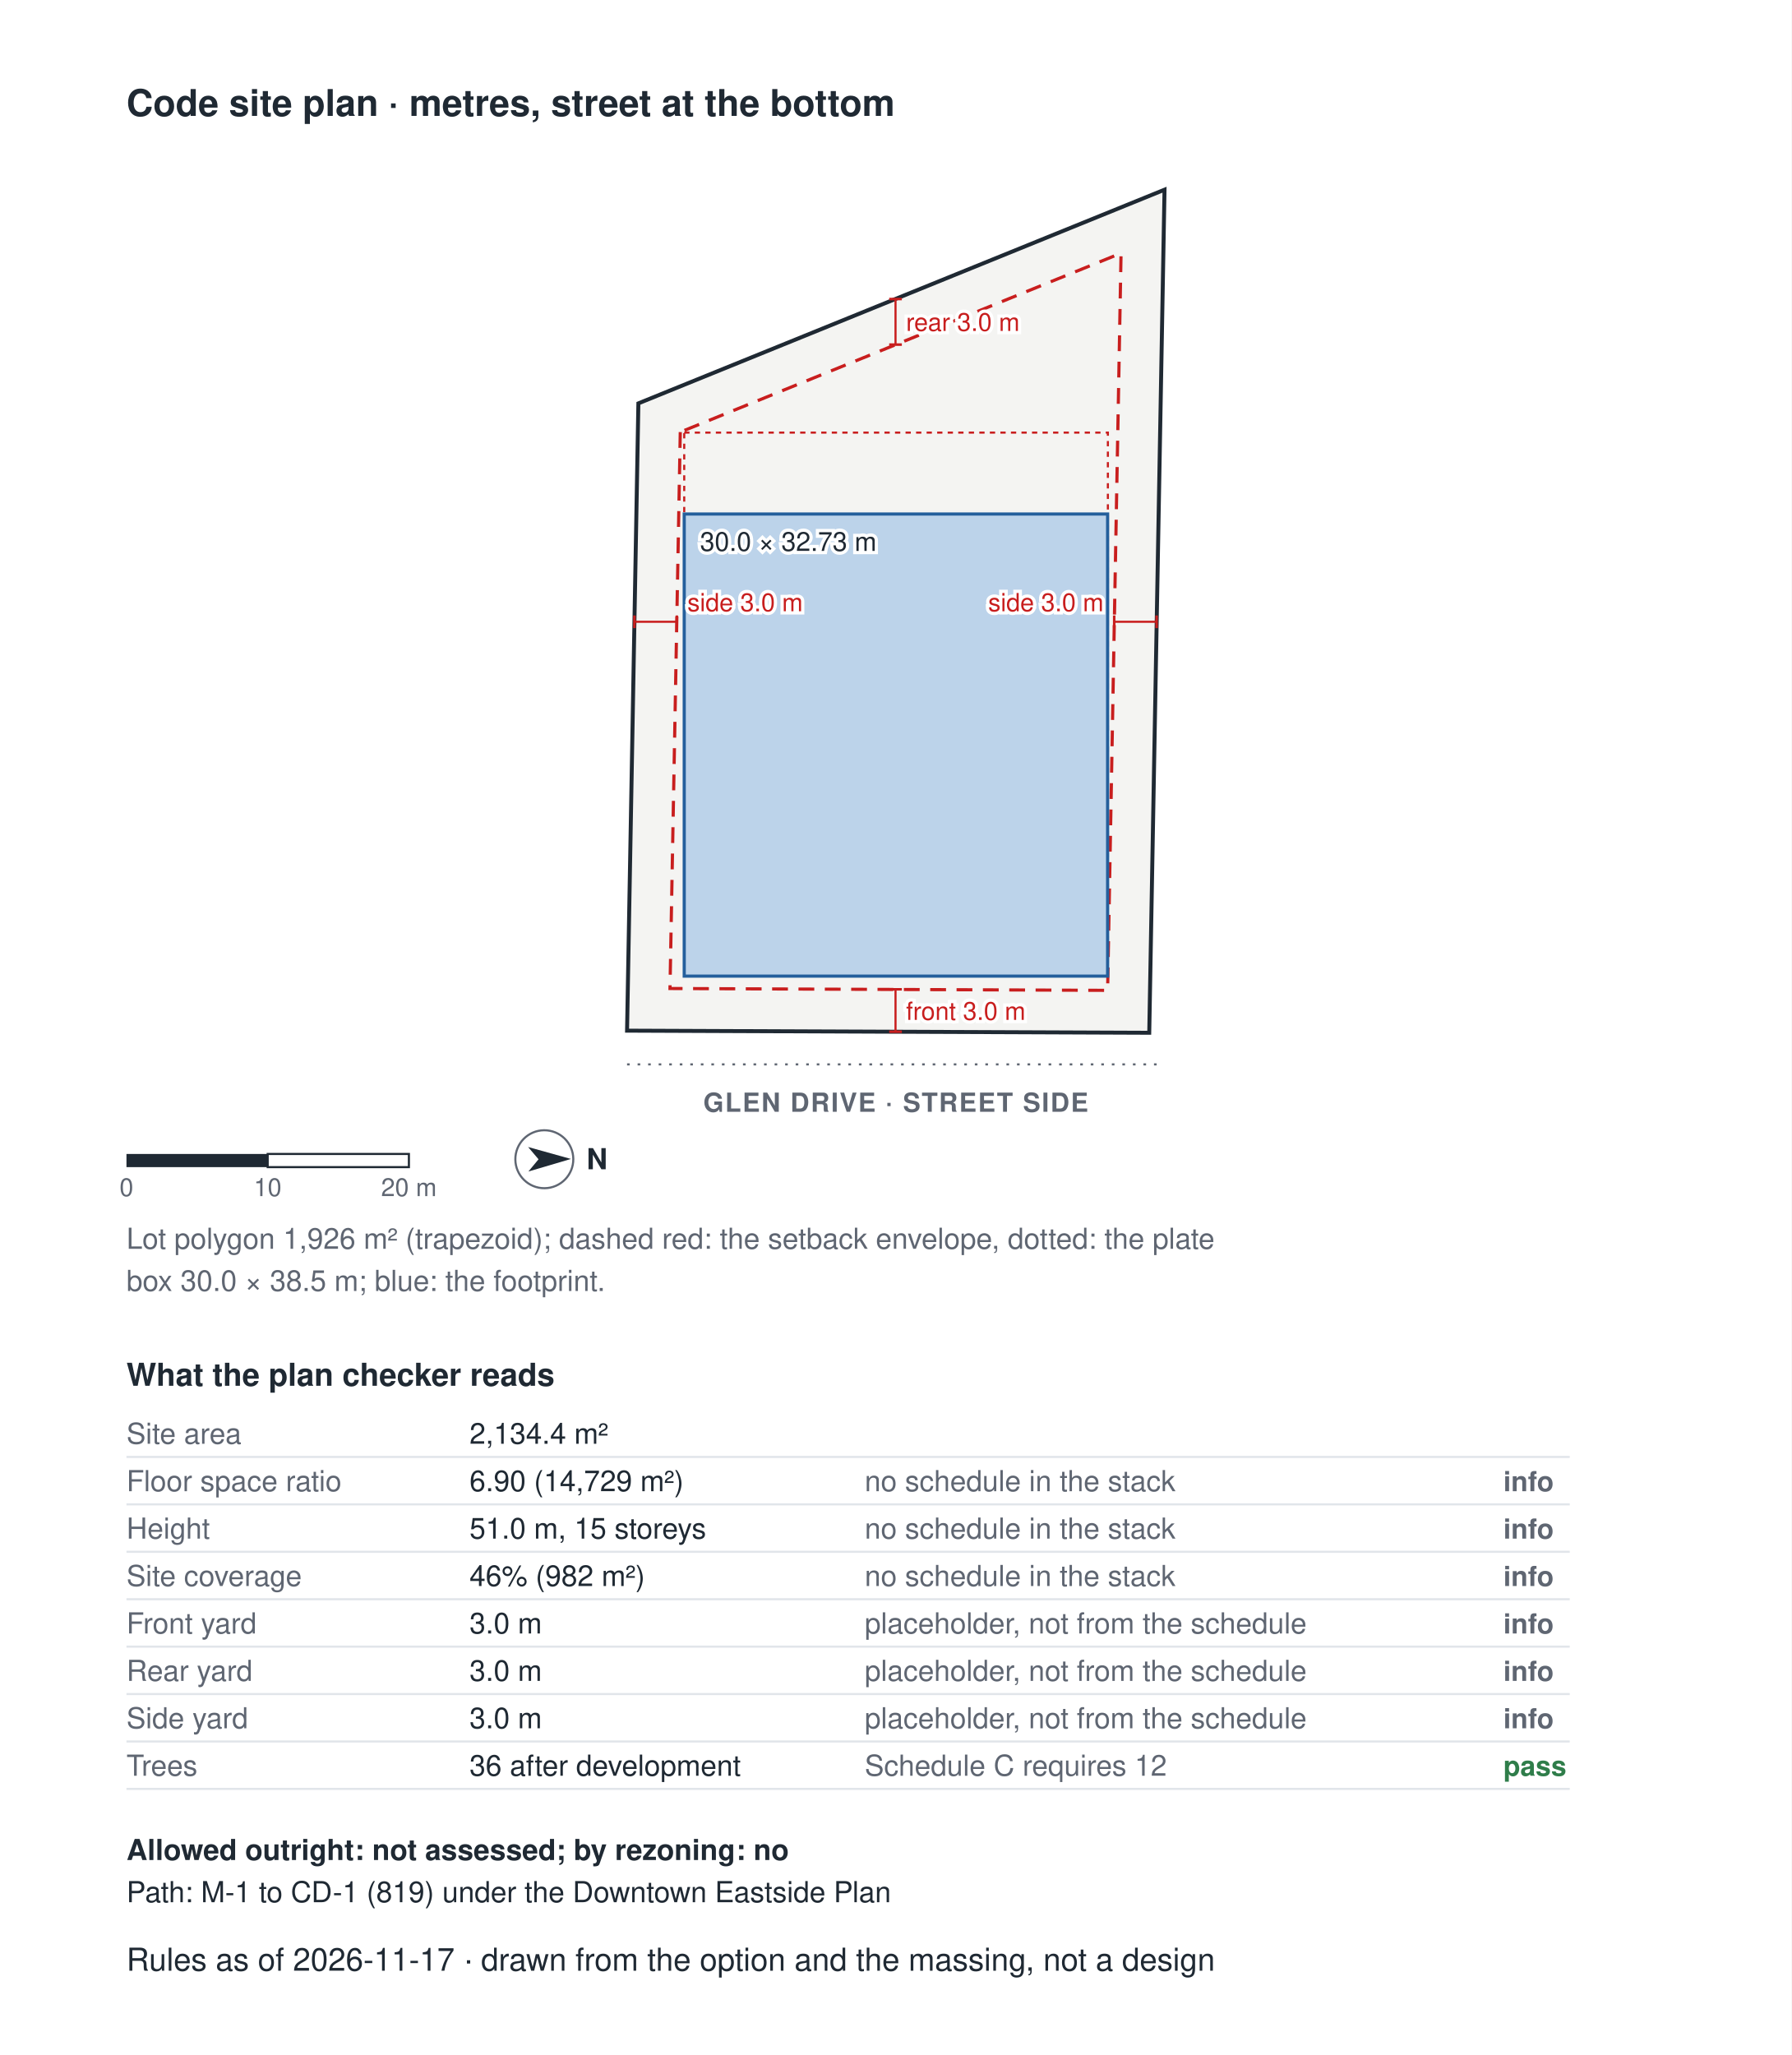
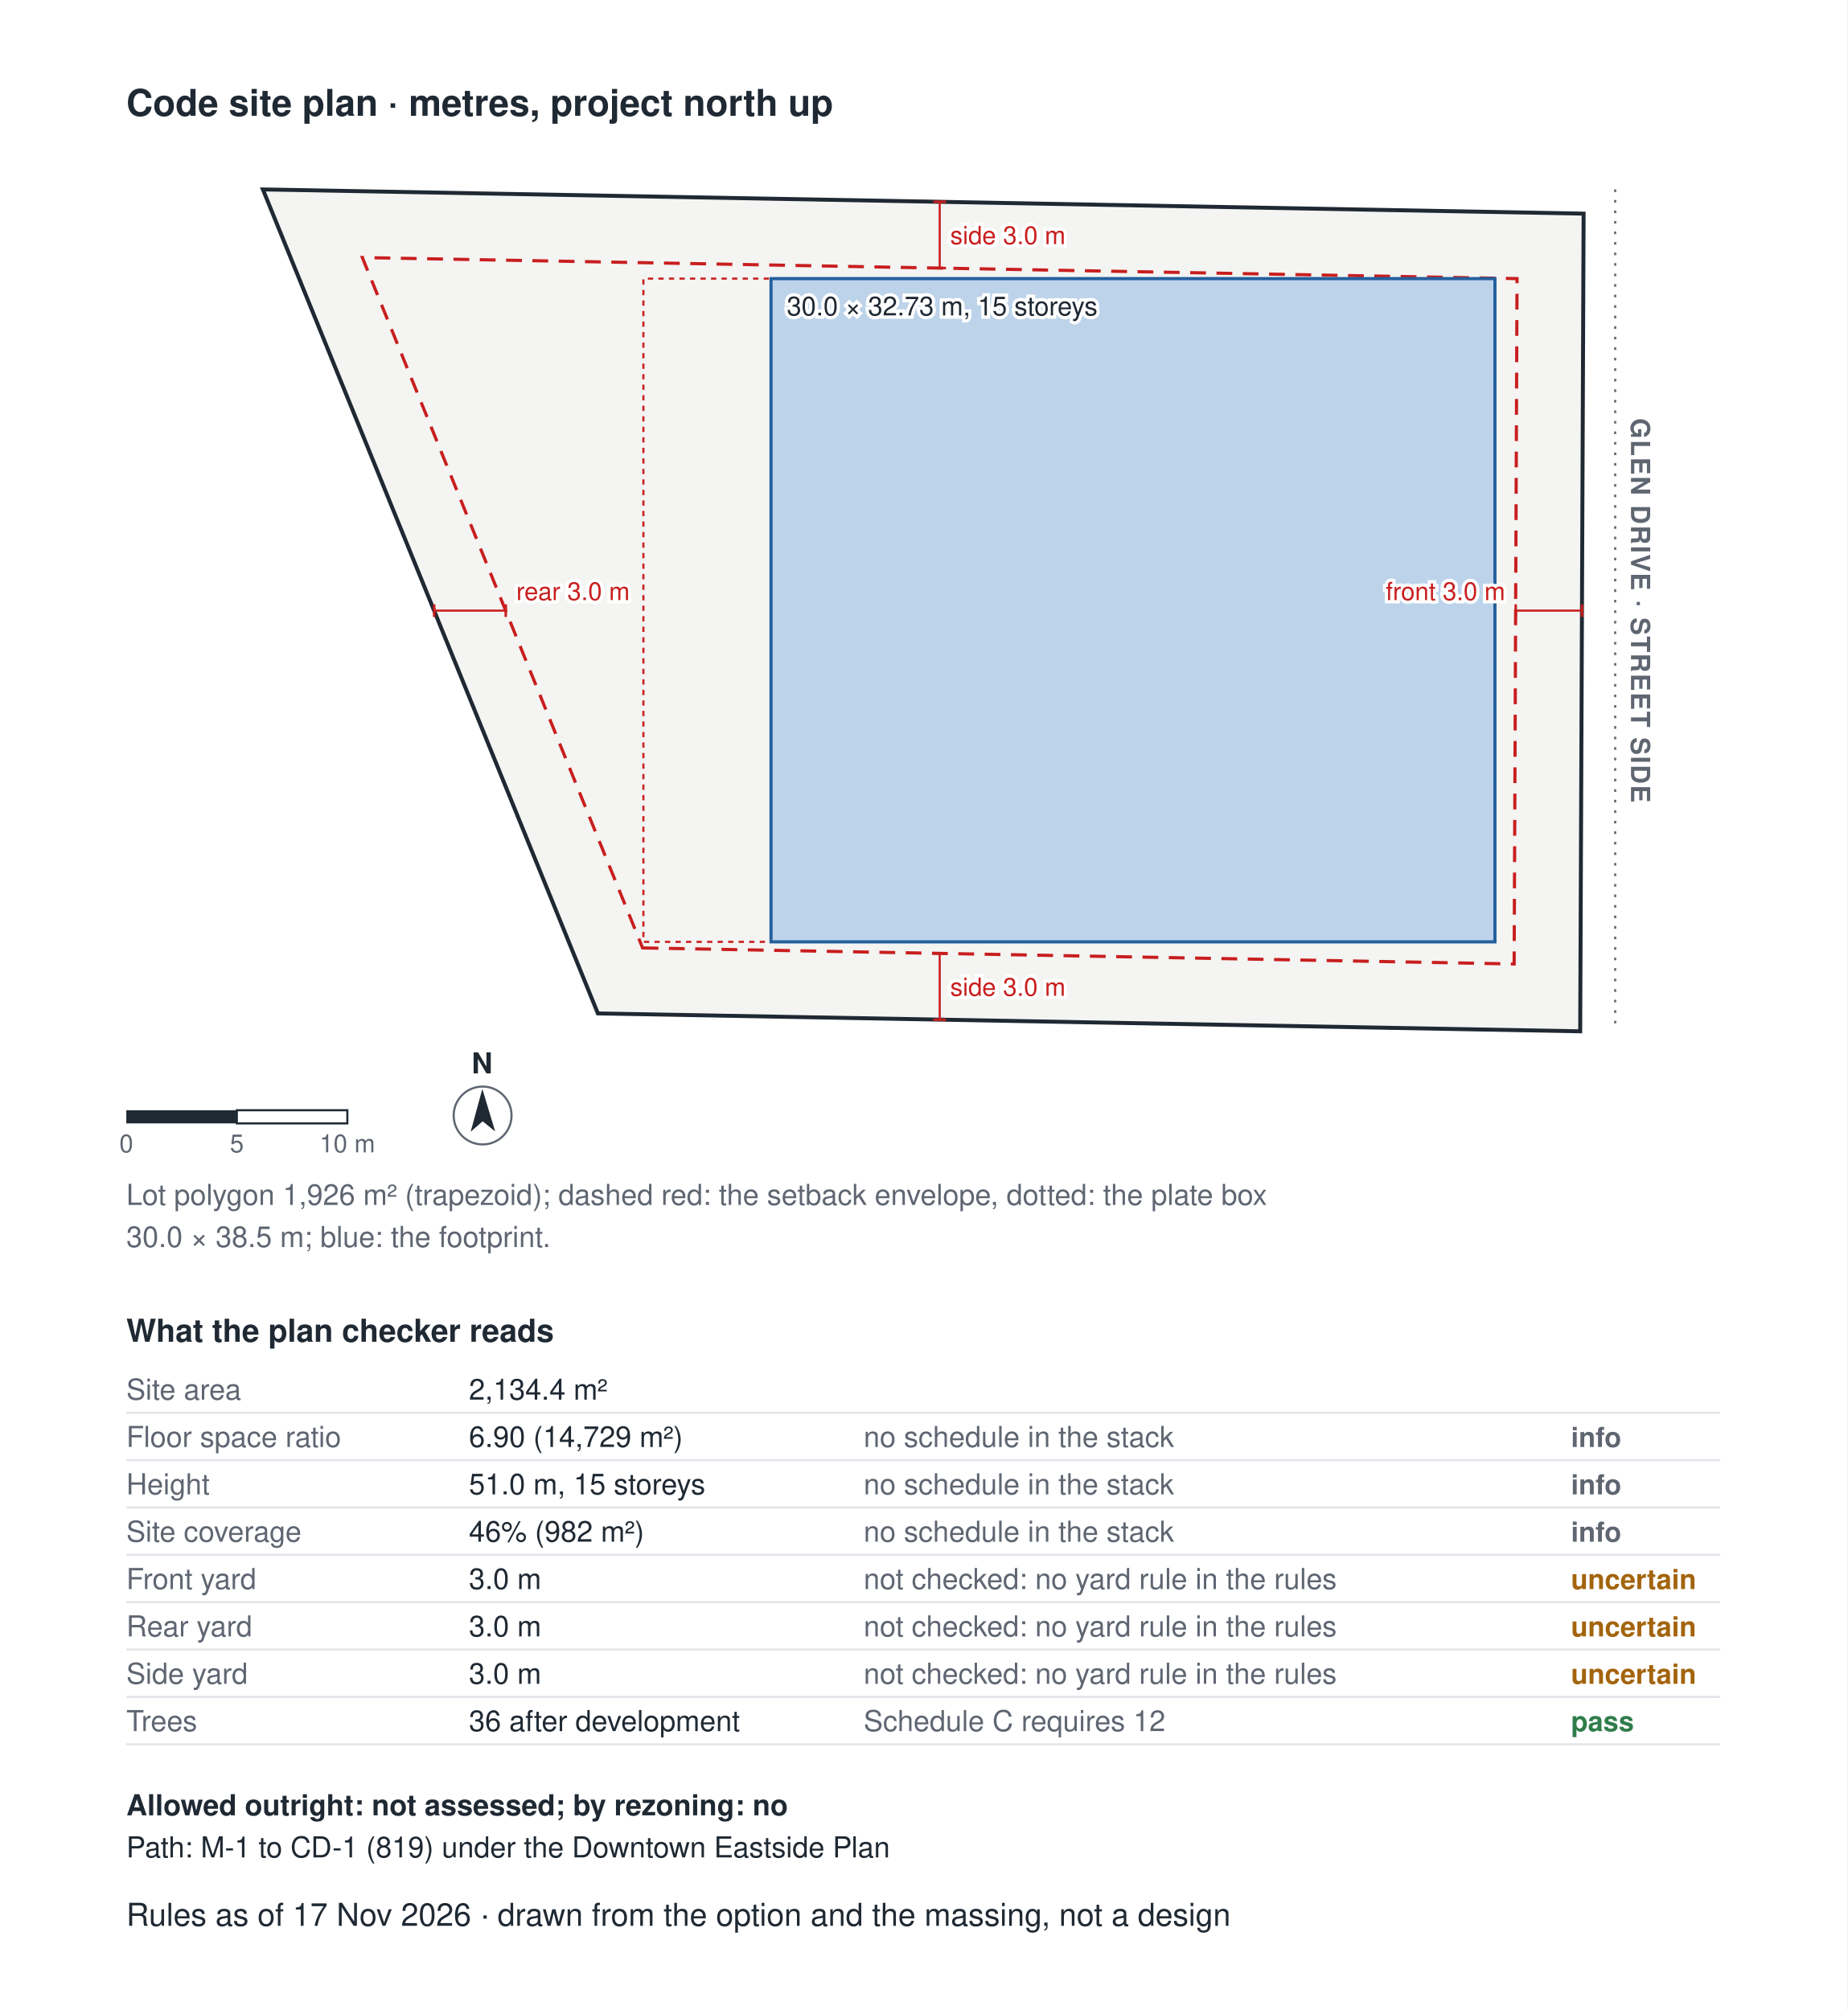
- <svg xmlns="http://www.w3.org/2000/svg" width="680" height="780" viewBox="0 0 680 780" font-family="IBM Plex Sans, Helvetica, Arial, sans-serif" font-size="12" fill="#1f2933" role="img" aria-label="Code site plan">
+ <svg xmlns="http://www.w3.org/2000/svg" width="702" height="764" viewBox="0 0 702 764" font-family="IBM Plex Sans, Helvetica, Arial, sans-serif" font-size="12" fill="#1f2933" role="img" aria-label="Code site plan">
  <rect width="100%" height="100%" fill="#ffffff" />
  <defs>
    <marker id="tick" viewBox="0 0 6 6" refX="3" refY="3" markerWidth="6" markerHeight="6" orient="auto">
      <path d="M3 0V6" stroke="#c81e1e" stroke-width="1.2" />
    </marker>
  </defs>
-   <text x="48" y="44" font-size="14" font-weight="600">Code site plan · metres, street at the bottom</text>
-   <polygon points="242.3,153.1 238.0,391.2 436.2,392.0 442.0,72.0" fill="#f4f4f2" stroke="#1f2933" stroke-width="1.5" />
-   <polygon points="258.2,164.0 254.3,375.2 420.4,375.9 425.5,96.1" fill="none" stroke="#c81e1e" stroke-width="1.2" stroke-dasharray="6 4" />
-   <rect x="259.7" y="164.2" width="160.8" height="206.3" fill="none" stroke="#c81e1e" stroke-width="0.8" stroke-dasharray="2 2" />
-   <polygon points="259.7,370.5 420.4,370.5 420.4,195.1 259.7,195.1" fill="#8fb8e3" fill-opacity="0.55" stroke="#245f9c" stroke-width="1.2" />
-   <text x="265.7" y="209.1" font-size="10" fill="#1f2933" stroke="#ffffff" stroke-width="2.5" paint-order="stroke">30.0 × 32.73 m</text>
-   <path d="M339.9 391.6L339.9 375.5" stroke="#c81e1e" stroke-width="0.8" fill="none" marker-start="url(#tick)" marker-end="url(#tick)" />
-   <text x="343.9" y="387.1" font-size="9.5" fill="#c81e1e" stroke="#ffffff" stroke-width="2.5" paint-order="stroke">front 3.0 m</text>
-   <path d="M339.9 130.8L339.9 113.5" stroke="#c81e1e" stroke-width="0.8" fill="none" marker-start="url(#tick)" marker-end="url(#tick)" />
-   <text x="343.9" y="125.6" font-size="9.5" fill="#c81e1e" stroke="#ffffff" stroke-width="2.5" paint-order="stroke">rear 3.0 m</text>
-   <path d="M240.8 236.0L256.9 236.0" stroke="#c81e1e" stroke-width="0.8" fill="none" marker-start="url(#tick)" marker-end="url(#tick)" />
-   <text x="260.9" y="232.0" font-size="9.5" text-anchor="start" fill="#c81e1e" stroke="#ffffff" stroke-width="2.5" paint-order="stroke">side 3.0 m</text>
-   <path d="M422.9 236.0L439.0 236.0" stroke="#c81e1e" stroke-width="0.8" fill="none" marker-start="url(#tick)" marker-end="url(#tick)" />
-   <text x="418.9" y="232.0" font-size="9.5" text-anchor="end" fill="#c81e1e" stroke="#ffffff" stroke-width="2.5" paint-order="stroke">side 3.0 m</text>
-   <line x1="238.0" y1="404.0" x2="442.0" y2="404.0" stroke="#5f6672" stroke-width="0.8" stroke-dasharray="1 3" />
-   <text x="340.0" y="422.0" font-size="10" font-weight="600" letter-spacing="0.5" text-anchor="middle" fill="#5f6672">GLEN DRIVE · STREET SIDE</text>
-   <rect x="48.0" y="438.0" width="53.6" height="5" fill="#1f2933" />
-   <rect x="101.6" y="438.0" width="53.6" height="5" fill="#ffffff" stroke="#1f2933" stroke-width="0.8" />
-   <text x="48.0" y="454.0" font-size="9.5" text-anchor="middle" fill="#5f6672">0</text>
-   <text x="101.6" y="454.0" font-size="9.5" text-anchor="middle" fill="#5f6672">10</text>
-   <text x="155.2" y="454.0" font-size="9.5" text-anchor="middle" fill="#5f6672">20 m</text>
-   <g transform="rotate(89.4 206.6 440.0)">
-     <circle cx="206.6" cy="440.0" r="11.0" fill="#ffffff" stroke="#5f6672" stroke-width="0.8" />
-     <polygon points="206.6,429.9 211.2,446.1 206.6,442.2 201.9,446.1" fill="#1f2933" />
+   <text x="48" y="44" font-size="14" font-weight="600">Code site plan · metres, project north up</text>
+   <polygon points="227.2,385.2 600.5,392.0 601.8,81.2 99.9,72.0" fill="#f4f4f2" stroke="#1f2933" stroke-width="1.5" />
+   <polygon points="244.2,360.3 575.4,366.4 576.5,105.9 137.7,97.9" fill="none" stroke="#c81e1e" stroke-width="1.2" stroke-dasharray="6 4" />
+   <polygon points="568.1,358.0 568.1,105.9 244.5,105.9 244.5,358.0" fill="none" stroke="#c81e1e" stroke-width="0.8" stroke-dasharray="2 2" />
+   <polygon points="568.1,358.0 568.1,105.9 293.0,105.9 293.0,358.0" fill="#8fb8e3" fill-opacity="0.55" stroke="#245f9c" stroke-width="1.2" />
+   <text x="299.0" y="119.9" font-size="10" fill="#1f2933" stroke="#ffffff" stroke-width="2.5" paint-order="stroke">30.0 × 32.73 m, 15 storeys</text>
+   <path d="M601.2 232.1L576.0 232.1" stroke="#c81e1e" stroke-width="0.8" fill="none" marker-start="url(#tick)" marker-end="url(#tick)" />
+   <text x="572.0" y="228.1" font-size="9.5" text-anchor="end" fill="#c81e1e" stroke="#ffffff" stroke-width="2.5" paint-order="stroke">front 3.0 m</text>
+   <path d="M192.2 232.1L165.0 232.1" stroke="#c81e1e" stroke-width="0.8" fill="none" marker-start="url(#tick)" marker-end="url(#tick)" />
+   <text x="196.2" y="228.1" font-size="9.5" text-anchor="start" fill="#c81e1e" stroke="#ffffff" stroke-width="2.5" paint-order="stroke">rear 3.0 m</text>
+   <path d="M357.1 387.6L357.1 362.4" stroke="#c81e1e" stroke-width="0.8" fill="none" marker-start="url(#tick)" marker-end="url(#tick)" />
+   <text x="361.1" y="378.5" font-size="9.5" fill="#c81e1e" stroke="#ffffff" stroke-width="2.5" paint-order="stroke">side 3.0 m</text>
+   <path d="M357.1 101.9L357.1 76.7" stroke="#c81e1e" stroke-width="0.8" fill="none" marker-start="url(#tick)" marker-end="url(#tick)" />
+   <text x="361.1" y="92.8" font-size="9.5" fill="#c81e1e" stroke="#ffffff" stroke-width="2.5" paint-order="stroke">side 3.0 m</text>
+   <line x1="613.8" y1="72.0" x2="613.8" y2="392.0" stroke="#5f6672" stroke-width="0.8" stroke-dasharray="1 3" />
+   <text x="619.8" y="232.0" transform="rotate(90 619.8 232.0)" font-size="10" font-weight="600" letter-spacing="0.5" text-anchor="middle" fill="#5f6672">GLEN DRIVE · STREET SIDE</text>
+   <rect x="48.0" y="422.0" width="42.0" height="5" fill="#1f2933" />
+   <rect x="90.0" y="422.0" width="42.0" height="5" fill="#ffffff" stroke="#1f2933" stroke-width="0.8" />
+   <text x="48.0" y="438.0" font-size="9.5" text-anchor="middle" fill="#5f6672">0</text>
+   <text x="90.0" y="438.0" font-size="9.5" text-anchor="middle" fill="#5f6672">5</text>
+   <text x="132.0" y="438.0" font-size="9.5" text-anchor="middle" fill="#5f6672">10 m</text>
+   <g transform="rotate(-0.6 183.4 424.0)">
+     <circle cx="183.4" cy="424.0" r="11.0" fill="#ffffff" stroke="#5f6672" stroke-width="0.8" />
+     <polygon points="183.4,413.9 188.1,430.1 183.4,426.2 178.8,430.1" fill="#1f2933" />
  </g>
-   <text x="226.6" y="443.8" font-size="11" font-weight="600" text-anchor="middle" fill="#1f2933">N</text>
-   <text x="48" y="474.0" font-size="11" fill="#5f6672">Lot polygon 1,926 m² (trapezoid); dashed red: the setback envelope, dotted: the plate</text>
-   <text x="48" y="490.0" font-size="11" fill="#5f6672">box 30.0 × 38.5 m; blue: the footprint.</text>
-   <text x="48" y="526.0" font-size="12" font-weight="600">What the plan checker reads</text>
-   <line x1="48" y1="553.0" x2="595.8" y2="553.0" stroke="#e1e5ea" stroke-width="0.8" />
-   <text x="48.0" y="548.0" font-size="11" fill="#5f6672">Site area</text>
-   <text x="178.2" y="548.0" font-size="11">2,134.4 m²</text>
-   <line x1="48" y1="571.0" x2="595.8" y2="571.0" stroke="#e1e5ea" stroke-width="0.8" />
-   <text x="48.0" y="566.0" font-size="11" fill="#5f6672">Floor space ratio</text>
-   <text x="178.2" y="566.0" font-size="11">6.90 (14,729 m²)</text>
-   <text x="328.2" y="566.0" font-size="11" fill="#5f6672">no schedule in the stack</text>
-   <text x="570.6" y="566.0" font-size="10.5" font-weight="600" fill="#5f6672">info</text>
-   <line x1="48" y1="589.0" x2="595.8" y2="589.0" stroke="#e1e5ea" stroke-width="0.8" />
-   <text x="48.0" y="584.0" font-size="11" fill="#5f6672">Height</text>
-   <text x="178.2" y="584.0" font-size="11">51.0 m, 15 storeys</text>
-   <text x="328.2" y="584.0" font-size="11" fill="#5f6672">no schedule in the stack</text>
-   <text x="570.6" y="584.0" font-size="10.5" font-weight="600" fill="#5f6672">info</text>
-   <line x1="48" y1="607.0" x2="595.8" y2="607.0" stroke="#e1e5ea" stroke-width="0.8" />
-   <text x="48.0" y="602.0" font-size="11" fill="#5f6672">Site coverage</text>
-   <text x="178.2" y="602.0" font-size="11">46% (982 m²)</text>
-   <text x="328.2" y="602.0" font-size="11" fill="#5f6672">no schedule in the stack</text>
-   <text x="570.6" y="602.0" font-size="10.5" font-weight="600" fill="#5f6672">info</text>
-   <line x1="48" y1="625.0" x2="595.8" y2="625.0" stroke="#e1e5ea" stroke-width="0.8" />
-   <text x="48.0" y="620.0" font-size="11" fill="#5f6672">Front yard</text>
-   <text x="178.2" y="620.0" font-size="11">3.0 m</text>
-   <text x="328.2" y="620.0" font-size="11" fill="#5f6672">placeholder, not from the schedule</text>
-   <text x="570.6" y="620.0" font-size="10.5" font-weight="600" fill="#5f6672">info</text>
-   <line x1="48" y1="643.0" x2="595.8" y2="643.0" stroke="#e1e5ea" stroke-width="0.8" />
-   <text x="48.0" y="638.0" font-size="11" fill="#5f6672">Rear yard</text>
-   <text x="178.2" y="638.0" font-size="11">3.0 m</text>
-   <text x="328.2" y="638.0" font-size="11" fill="#5f6672">placeholder, not from the schedule</text>
-   <text x="570.6" y="638.0" font-size="10.5" font-weight="600" fill="#5f6672">info</text>
-   <line x1="48" y1="661.0" x2="595.8" y2="661.0" stroke="#e1e5ea" stroke-width="0.8" />
-   <text x="48.0" y="656.0" font-size="11" fill="#5f6672">Side yard</text>
-   <text x="178.2" y="656.0" font-size="11">3.0 m</text>
-   <text x="328.2" y="656.0" font-size="11" fill="#5f6672">placeholder, not from the schedule</text>
-   <text x="570.6" y="656.0" font-size="10.5" font-weight="600" fill="#5f6672">info</text>
-   <line x1="48" y1="679.0" x2="595.8" y2="679.0" stroke="#e1e5ea" stroke-width="0.8" />
-   <text x="48.0" y="674.0" font-size="11" fill="#5f6672">Trees</text>
-   <text x="178.2" y="674.0" font-size="11">36 after development</text>
-   <text x="328.2" y="674.0" font-size="11" fill="#5f6672">Schedule C requires 12</text>
-   <text x="570.6" y="674.0" font-size="10.5" font-weight="600" fill="#2f7d4a">pass</text>
-   <text x="48" y="706.0" font-size="11" font-weight="600">Allowed outright: not assessed; by rezoning: no</text>
-   <text x="48" y="722.0" font-size="11">Path: M-1 to CD-1 (819) under the Downtown Eastside Plan</text>
-   <text x="48.0" y="748.0" font-size="12" fill="#1f2933">Rules as of 2026-11-17 · drawn from the option and the massing, not a design</text>
+   <text x="183.2" y="408.0" font-size="11" font-weight="600" text-anchor="middle" fill="#1f2933">N</text>
+   <text x="48" y="458.0" font-size="11" fill="#5f6672">Lot polygon 1,926 m² (trapezoid); dashed red: the setback envelope, dotted: the plate box</text>
+   <text x="48" y="474.0" font-size="11" fill="#5f6672">30.0 × 38.5 m; blue: the footprint.</text>
+   <text x="48" y="510.0" font-size="12" font-weight="600">What the plan checker reads</text>
+   <line x1="48" y1="537.0" x2="653.7" y2="537.0" stroke="#e1e5ea" stroke-width="0.8" />
+   <text x="48.0" y="532.0" font-size="11" fill="#5f6672">Site area</text>
+   <text x="178.2" y="532.0" font-size="11">2,134.4 m²</text>
+   <line x1="48" y1="555.0" x2="653.7" y2="555.0" stroke="#e1e5ea" stroke-width="0.8" />
+   <text x="48.0" y="550.0" font-size="11" fill="#5f6672">Floor space ratio</text>
+   <text x="178.2" y="550.0" font-size="11">6.90 (14,729 m²)</text>
+   <text x="328.2" y="550.0" font-size="11" fill="#5f6672">no schedule in the stack</text>
+   <text x="597.0" y="550.0" font-size="10.5" font-weight="600" fill="#5f6672">info</text>
+   <line x1="48" y1="573.0" x2="653.7" y2="573.0" stroke="#e1e5ea" stroke-width="0.8" />
+   <text x="48.0" y="568.0" font-size="11" fill="#5f6672">Height</text>
+   <text x="178.2" y="568.0" font-size="11">51.0 m, 15 storeys</text>
+   <text x="328.2" y="568.0" font-size="11" fill="#5f6672">no schedule in the stack</text>
+   <text x="597.0" y="568.0" font-size="10.5" font-weight="600" fill="#5f6672">info</text>
+   <line x1="48" y1="591.0" x2="653.7" y2="591.0" stroke="#e1e5ea" stroke-width="0.8" />
+   <text x="48.0" y="586.0" font-size="11" fill="#5f6672">Site coverage</text>
+   <text x="178.2" y="586.0" font-size="11">46% (982 m²)</text>
+   <text x="328.2" y="586.0" font-size="11" fill="#5f6672">no schedule in the stack</text>
+   <text x="597.0" y="586.0" font-size="10.5" font-weight="600" fill="#5f6672">info</text>
+   <line x1="48" y1="609.0" x2="653.7" y2="609.0" stroke="#e1e5ea" stroke-width="0.8" />
+   <text x="48.0" y="604.0" font-size="11" fill="#5f6672">Front yard</text>
+   <text x="178.2" y="604.0" font-size="11">3.0 m</text>
+   <text x="328.2" y="604.0" font-size="11" fill="#5f6672">not checked: no yard rule in the rules</text>
+   <text x="597.0" y="604.0" font-size="10.5" font-weight="600" fill="#a3640c">uncertain</text>
+   <line x1="48" y1="627.0" x2="653.7" y2="627.0" stroke="#e1e5ea" stroke-width="0.8" />
+   <text x="48.0" y="622.0" font-size="11" fill="#5f6672">Rear yard</text>
+   <text x="178.2" y="622.0" font-size="11">3.0 m</text>
+   <text x="328.2" y="622.0" font-size="11" fill="#5f6672">not checked: no yard rule in the rules</text>
+   <text x="597.0" y="622.0" font-size="10.5" font-weight="600" fill="#a3640c">uncertain</text>
+   <line x1="48" y1="645.0" x2="653.7" y2="645.0" stroke="#e1e5ea" stroke-width="0.8" />
+   <text x="48.0" y="640.0" font-size="11" fill="#5f6672">Side yard</text>
+   <text x="178.2" y="640.0" font-size="11">3.0 m</text>
+   <text x="328.2" y="640.0" font-size="11" fill="#5f6672">not checked: no yard rule in the rules</text>
+   <text x="597.0" y="640.0" font-size="10.5" font-weight="600" fill="#a3640c">uncertain</text>
+   <line x1="48" y1="663.0" x2="653.7" y2="663.0" stroke="#e1e5ea" stroke-width="0.8" />
+   <text x="48.0" y="658.0" font-size="11" fill="#5f6672">Trees</text>
+   <text x="178.2" y="658.0" font-size="11">36 after development</text>
+   <text x="328.2" y="658.0" font-size="11" fill="#5f6672">Schedule C requires 12</text>
+   <text x="597.0" y="658.0" font-size="10.5" font-weight="600" fill="#2f7d4a">pass</text>
+   <text x="48" y="690.0" font-size="11" font-weight="600">Allowed outright: not assessed; by rezoning: no</text>
+   <text x="48" y="706.0" font-size="11">Path: M-1 to CD-1 (819) under the Downtown Eastside Plan</text>
+   <text x="48.0" y="732.0" font-size="12" fill="#1f2933">Rules as of 17 Nov 2026 · drawn from the option and the massing, not a design</text>
</svg>
